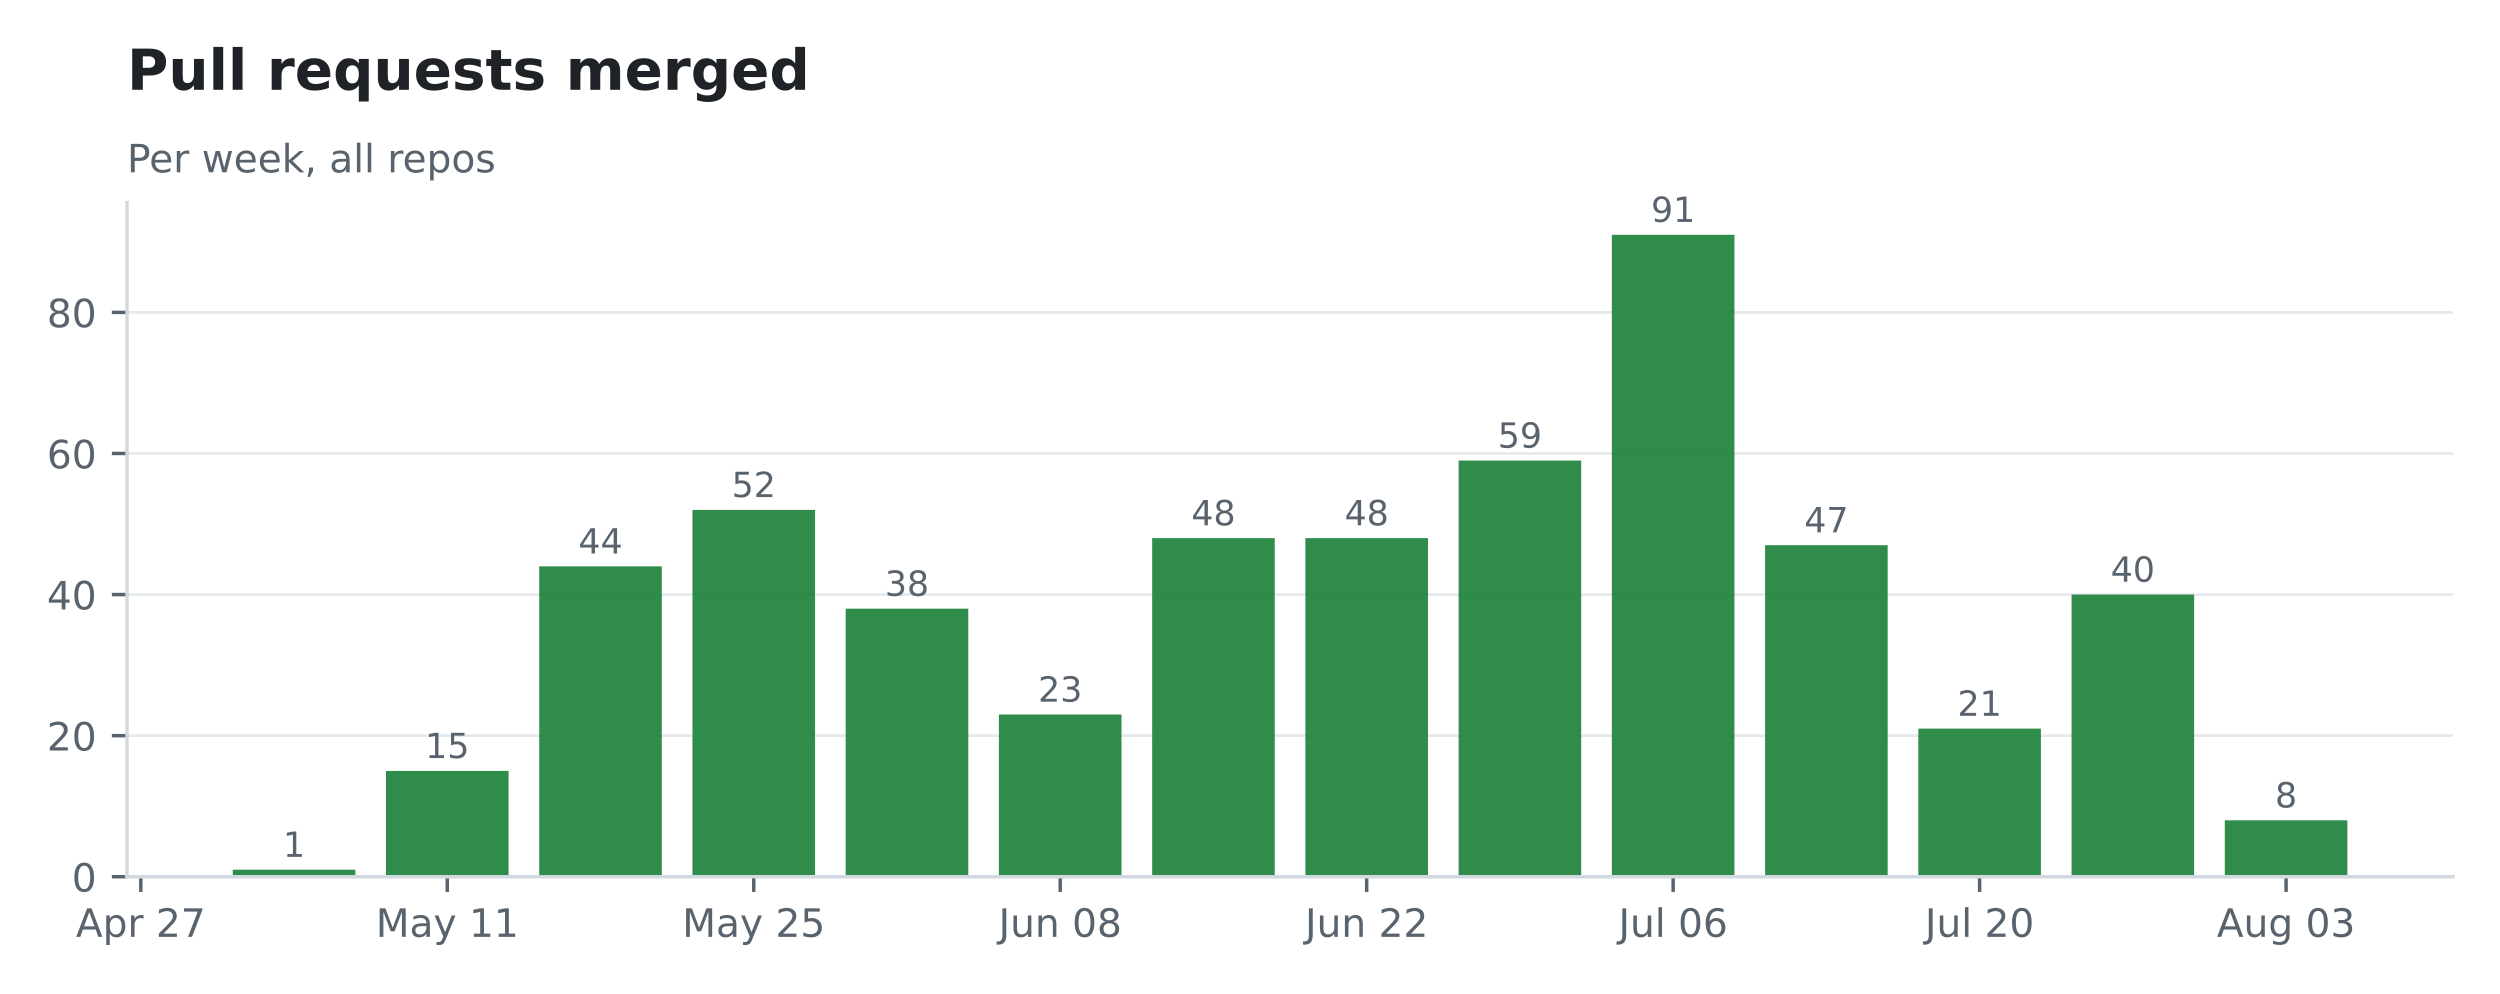
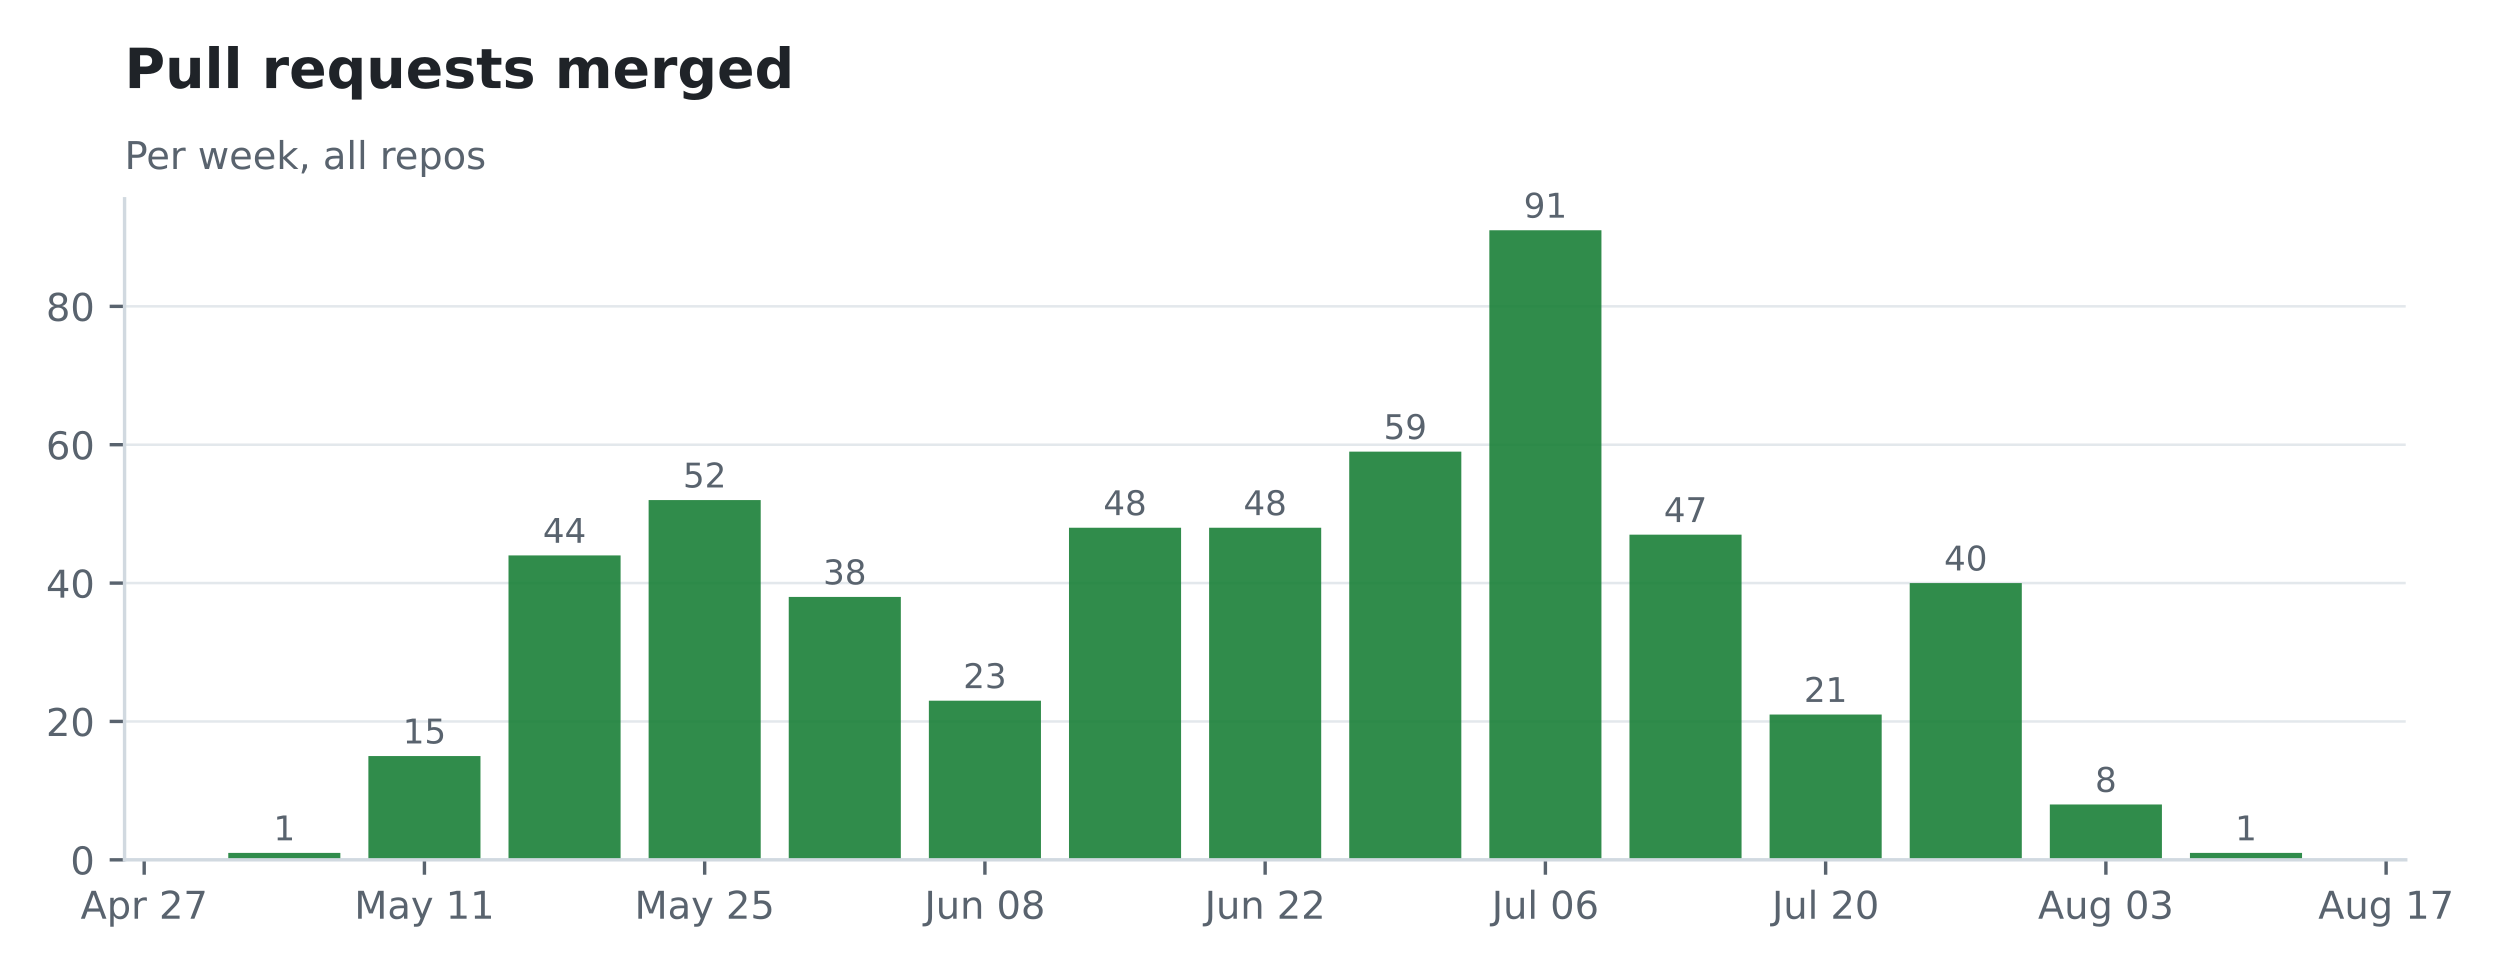
- <svg xmlns="http://www.w3.org/2000/svg" xmlns:xlink="http://www.w3.org/1999/xlink" width="575.732pt" height="228.711pt" viewBox="0 0 575.732 228.711" version="1.1">
+ <svg xmlns="http://www.w3.org/2000/svg" xmlns:xlink="http://www.w3.org/1999/xlink" width="587.069pt" height="228.711pt" viewBox="0 0 587.069 228.711" version="1.1">
  <defs>
    <style type="text/css">*{stroke-linejoin: round; stroke-linecap: butt}</style>
  </defs>
  <g id="figure_1">
    <g id="patch_1">
-       <path d="M 0 228.711  L 575.732 228.711  L 575.732 -0  L 0 -0  L 0 228.711  z " style="fill: none; opacity: 0" />
+       <path d="M 0 228.711  L 587.069 228.711  L 587.069 -0  L 0 -0  L 0 228.711  z " style="fill: none; opacity: 0" />
    </g>
    <g id="axes_1">
      <g id="patch_2">
        <path d="M 29.253 201.91  L 564.933 201.91  L 564.933 46.678  L 29.253 46.678  L 29.253 201.91  z " style="fill: none" />
      </g>
      <g id="matplotlib.axis_1">
        <g id="xtick_1">
          <g id="line2d_1">
            <defs>
-               <path id="m731cb445e6" d="M 0 0  L 0 3.5  " style="stroke: #59636e; stroke-width: 0.8" />
+               <path id="mfa590579c6" d="M 0 0  L 0 3.5  " style="stroke: #59636e; stroke-width: 0.8" />
            </defs>
            <g>
-               <use xlink:href="#m731cb445e6" x="32.428" y="201.91" style="fill: #59636e; stroke: #59636e; stroke-width: 0.8" />
+               <use xlink:href="#mfa590579c6" x="33.859" y="201.91" style="fill: #59636e; stroke: #59636e; stroke-width: 0.8" />
            </g>
          </g>
          <g id="text_1">
-             <g style="fill: #59636e" transform="translate(17.48706 215.7479) scale(0.09 -0.09)">
+             <g style="fill: #59636e" transform="translate(18.91768 215.7479) scale(0.09 -0.09)">
              <defs>
                <path id="DejaVuSans-24" d="M 2188 4044  L 1331 1722  L 3047 1722  L 2188 4044  z M 1831 4666  L 2547 4666  L 4325 0  L 3669 0  L 3244 1197  L 1141 1197  L 716 0  L 50 0  L 1831 4666  z " transform="scale(0.015625)" />
                <path id="DejaVuSans-53" d="M 1159 525  L 1159 -1331  L 581 -1331  L 581 3500  L 1159 3500  L 1159 2969  Q 1341 3281 1617 3432  Q 1894 3584 2278 3584  Q 2916 3584 3314 3078  Q 3713 2572 3713 1747  Q 3713 922 3314 415  Q 2916 -91 2278 -91  Q 1894 -91 1617 61  Q 1341 213 1159 525  z M 3116 1747  Q 3116 2381 2855 2742  Q 2594 3103 2138 3103  Q 1681 3103 1420 2742  Q 1159 2381 1159 1747  Q 1159 1113 1420 752  Q 1681 391 2138 391  Q 2594 391 2855 752  Q 3116 1113 3116 1747  z " transform="scale(0.015625)" />
                <path id="DejaVuSans-55" d="M 2631 2963  Q 2534 3019 2420 3045  Q 2306 3072 2169 3072  Q 1681 3072 1420 2755  Q 1159 2438 1159 1844  L 1159 0  L 581 0  L 581 3500  L 1159 3500  L 1159 2956  Q 1341 3275 1631 3429  Q 1922 3584 2338 3584  Q 2397 3584 2469 3576  Q 2541 3569 2628 3553  L 2631 2963  z " transform="scale(0.015625)" />
                <path id="DejaVuSans-3" transform="scale(0.015625)" />
                <path id="DejaVuSans-15" d="M 1228 531  L 3431 531  L 3431 0  L 469 0  L 469 531  Q 828 903 1448 1529  Q 2069 2156 2228 2338  Q 2531 2678 2651 2914  Q 2772 3150 2772 3378  Q 2772 3750 2511 3984  Q 2250 4219 1831 4219  Q 1534 4219 1204 4116  Q 875 4013 500 3803  L 500 4441  Q 881 4594 1212 4672  Q 1544 4750 1819 4750  Q 2544 4750 2975 4387  Q 3406 4025 3406 3419  Q 3406 3131 3298 2873  Q 3191 2616 2906 2266  Q 2828 2175 2409 1742  Q 1991 1309 1228 531  z " transform="scale(0.015625)" />
                <path id="DejaVuSans-1a" d="M 525 4666  L 3525 4666  L 3525 4397  L 1831 0  L 1172 0  L 2766 4134  L 525 4134  L 525 4666  z " transform="scale(0.015625)" />
              </defs>
              <use xlink:href="#DejaVuSans-24" />
              <use xlink:href="#DejaVuSans-53" transform="translate(68.40625 0)" />
              <use xlink:href="#DejaVuSans-55" transform="translate(131.8906 0)" />
              <use xlink:href="#DejaVuSans-3" transform="translate(173 0)" />
              <use xlink:href="#DejaVuSans-15" transform="translate(204.7812 0)" />
              <use xlink:href="#DejaVuSans-1a" transform="translate(268.4062 0)" />
            </g>
          </g>
        </g>
        <g id="xtick_2">
          <g id="line2d_2">
            <g>
-               <use xlink:href="#m731cb445e6" x="103.006" y="201.91" style="fill: #59636e; stroke: #59636e; stroke-width: 0.8" />
+               <use xlink:href="#mfa590579c6" x="99.667" y="201.91" style="fill: #59636e; stroke: #59636e; stroke-width: 0.8" />
            </g>
          </g>
          <g id="text_2">
-             <g style="fill: #59636e" transform="translate(86.54539 215.7479) scale(0.09 -0.09)">
+             <g style="fill: #59636e" transform="translate(83.20728 215.7479) scale(0.09 -0.09)">
              <defs>
                <path id="DejaVuSans-30" d="M 628 4666  L 1569 4666  L 2759 1491  L 3956 4666  L 4897 4666  L 4897 0  L 4281 0  L 4281 4097  L 3078 897  L 2444 897  L 1241 4097  L 1241 0  L 628 0  L 628 4666  z " transform="scale(0.015625)" />
                <path id="DejaVuSans-44" d="M 2194 1759  Q 1497 1759 1228 1600  Q 959 1441 959 1056  Q 959 750 1161 570  Q 1363 391 1709 391  Q 2188 391 2477 730  Q 2766 1069 2766 1631  L 2766 1759  L 2194 1759  z M 3341 1997  L 3341 0  L 2766 0  L 2766 531  Q 2569 213 2275 61  Q 1981 -91 1556 -91  Q 1019 -91 701 211  Q 384 513 384 1019  Q 384 1609 779 1909  Q 1175 2209 1959 2209  L 2766 2209  L 2766 2266  Q 2766 2663 2505 2880  Q 2244 3097 1772 3097  Q 1472 3097 1187 3025  Q 903 2953 641 2809  L 641 3341  Q 956 3463 1253 3523  Q 1550 3584 1831 3584  Q 2591 3584 2966 3190  Q 3341 2797 3341 1997  z " transform="scale(0.015625)" />
                <path id="DejaVuSans-5c" d="M 2059 -325  Q 1816 -950 1584 -1140  Q 1353 -1331 966 -1331  L 506 -1331  L 506 -850  L 844 -850  Q 1081 -850 1212 -737  Q 1344 -625 1503 -206  L 1606 56  L 191 3500  L 800 3500  L 1894 763  L 2988 3500  L 3597 3500  L 2059 -325  z " transform="scale(0.015625)" />
                <path id="DejaVuSans-14" d="M 794 531  L 1825 531  L 1825 4091  L 703 3866  L 703 4441  L 1819 4666  L 2450 4666  L 2450 531  L 3481 531  L 3481 0  L 794 0  L 794 531  z " transform="scale(0.015625)" />
              </defs>
              <use xlink:href="#DejaVuSans-30" />
              <use xlink:href="#DejaVuSans-44" transform="translate(86.28125 0)" />
              <use xlink:href="#DejaVuSans-5c" transform="translate(147.5625 0)" />
              <use xlink:href="#DejaVuSans-3" transform="translate(206.75 0)" />
              <use xlink:href="#DejaVuSans-14" transform="translate(238.5312 0)" />
              <use xlink:href="#DejaVuSans-14" transform="translate(302.1562 0)" />
            </g>
          </g>
        </g>
        <g id="xtick_3">
          <g id="line2d_3">
            <g>
-               <use xlink:href="#m731cb445e6" x="173.583" y="201.91" style="fill: #59636e; stroke: #59636e; stroke-width: 0.8" />
+               <use xlink:href="#mfa590579c6" x="165.476" y="201.91" style="fill: #59636e; stroke: #59636e; stroke-width: 0.8" />
            </g>
          </g>
          <g id="text_3">
-             <g style="fill: #59636e" transform="translate(157.1225 215.7479) scale(0.09 -0.09)">
+             <g style="fill: #59636e" transform="translate(149.0156 215.7479) scale(0.09 -0.09)">
              <defs>
                <path id="DejaVuSans-18" d="M 691 4666  L 3169 4666  L 3169 4134  L 1269 4134  L 1269 2991  Q 1406 3038 1543 3061  Q 1681 3084 1819 3084  Q 2600 3084 3056 2656  Q 3513 2228 3513 1497  Q 3513 744 3044 326  Q 2575 -91 1722 -91  Q 1428 -91 1123 -41  Q 819 9 494 109  L 494 744  Q 775 591 1075 516  Q 1375 441 1709 441  Q 2250 441 2565 725  Q 2881 1009 2881 1497  Q 2881 1984 2565 2268  Q 2250 2553 1709 2553  Q 1456 2553 1204 2497  Q 953 2441 691 2322  L 691 4666  z " transform="scale(0.015625)" />
              </defs>
              <use xlink:href="#DejaVuSans-30" />
              <use xlink:href="#DejaVuSans-44" transform="translate(86.28125 0)" />
              <use xlink:href="#DejaVuSans-5c" transform="translate(147.5625 0)" />
              <use xlink:href="#DejaVuSans-3" transform="translate(206.75 0)" />
              <use xlink:href="#DejaVuSans-15" transform="translate(238.5312 0)" />
              <use xlink:href="#DejaVuSans-18" transform="translate(302.1562 0)" />
            </g>
          </g>
        </g>
        <g id="xtick_4">
          <g id="line2d_4">
            <g>
-               <use xlink:href="#m731cb445e6" x="244.16" y="201.91" style="fill: #59636e; stroke: #59636e; stroke-width: 0.8" />
+               <use xlink:href="#mfa590579c6" x="231.284" y="201.91" style="fill: #59636e; stroke: #59636e; stroke-width: 0.8" />
            </g>
          </g>
          <g id="text_4">
-             <g style="fill: #59636e" transform="translate(229.972 215.7479) scale(0.09 -0.09)">
+             <g style="fill: #59636e" transform="translate(217.0965 215.7479) scale(0.09 -0.09)">
              <defs>
                <path id="DejaVuSans-2d" d="M 628 4666  L 1259 4666  L 1259 325  Q 1259 -519 939 -900  Q 619 -1281 -91 -1281  L -331 -1281  L -331 -750  L -134 -750  Q 284 -750 456 -515  Q 628 -281 628 325  L 628 4666  z " transform="scale(0.015625)" />
                <path id="DejaVuSans-58" d="M 544 1381  L 544 3500  L 1119 3500  L 1119 1403  Q 1119 906 1312 657  Q 1506 409 1894 409  Q 2359 409 2629 706  Q 2900 1003 2900 1516  L 2900 3500  L 3475 3500  L 3475 0  L 2900 0  L 2900 538  Q 2691 219 2414 64  Q 2138 -91 1772 -91  Q 1169 -91 856 284  Q 544 659 544 1381  z M 1991 3584  L 1991 3584  z " transform="scale(0.015625)" />
                <path id="DejaVuSans-51" d="M 3513 2113  L 3513 0  L 2938 0  L 2938 2094  Q 2938 2591 2744 2837  Q 2550 3084 2163 3084  Q 1697 3084 1428 2787  Q 1159 2491 1159 1978  L 1159 0  L 581 0  L 581 3500  L 1159 3500  L 1159 2956  Q 1366 3272 1645 3428  Q 1925 3584 2291 3584  Q 2894 3584 3203 3211  Q 3513 2838 3513 2113  z " transform="scale(0.015625)" />
                <path id="DejaVuSans-13" d="M 2034 4250  Q 1547 4250 1301 3770  Q 1056 3291 1056 2328  Q 1056 1369 1301 889  Q 1547 409 2034 409  Q 2525 409 2770 889  Q 3016 1369 3016 2328  Q 3016 3291 2770 3770  Q 2525 4250 2034 4250  z M 2034 4750  Q 2819 4750 3233 4129  Q 3647 3509 3647 2328  Q 3647 1150 3233 529  Q 2819 -91 2034 -91  Q 1250 -91 836 529  Q 422 1150 422 2328  Q 422 3509 836 4129  Q 1250 4750 2034 4750  z " transform="scale(0.015625)" />
                <path id="DejaVuSans-1b" d="M 2034 2216  Q 1584 2216 1326 1975  Q 1069 1734 1069 1313  Q 1069 891 1326 650  Q 1584 409 2034 409  Q 2484 409 2743 651  Q 3003 894 3003 1313  Q 3003 1734 2745 1975  Q 2488 2216 2034 2216  z M 1403 2484  Q 997 2584 770 2862  Q 544 3141 544 3541  Q 544 4100 942 4425  Q 1341 4750 2034 4750  Q 2731 4750 3128 4425  Q 3525 4100 3525 3541  Q 3525 3141 3298 2862  Q 3072 2584 2669 2484  Q 3125 2378 3379 2068  Q 3634 1759 3634 1313  Q 3634 634 3220 271  Q 2806 -91 2034 -91  Q 1263 -91 848 271  Q 434 634 434 1313  Q 434 1759 690 2068  Q 947 2378 1403 2484  z M 1172 3481  Q 1172 3119 1398 2916  Q 1625 2713 2034 2713  Q 2441 2713 2670 2916  Q 2900 3119 2900 3481  Q 2900 3844 2670 4047  Q 2441 4250 2034 4250  Q 1625 4250 1398 4047  Q 1172 3844 1172 3481  z " transform="scale(0.015625)" />
              </defs>
              <use xlink:href="#DejaVuSans-2d" />
              <use xlink:href="#DejaVuSans-58" transform="translate(29.5 0)" />
              <use xlink:href="#DejaVuSans-51" transform="translate(92.875 0)" />
              <use xlink:href="#DejaVuSans-3" transform="translate(156.25 0)" />
              <use xlink:href="#DejaVuSans-13" transform="translate(188.0312 0)" />
              <use xlink:href="#DejaVuSans-1b" transform="translate(251.6562 0)" />
            </g>
          </g>
        </g>
        <g id="xtick_5">
          <g id="line2d_5">
            <g>
-               <use xlink:href="#m731cb445e6" x="314.737" y="201.91" style="fill: #59636e; stroke: #59636e; stroke-width: 0.8" />
+               <use xlink:href="#mfa590579c6" x="297.092" y="201.91" style="fill: #59636e; stroke: #59636e; stroke-width: 0.8" />
            </g>
          </g>
          <g id="text_5">
-             <g style="fill: #59636e" transform="translate(300.5491 215.7479) scale(0.09 -0.09)">
+             <g style="fill: #59636e" transform="translate(282.9048 215.7479) scale(0.09 -0.09)">
              <use xlink:href="#DejaVuSans-2d" />
              <use xlink:href="#DejaVuSans-58" transform="translate(29.5 0)" />
              <use xlink:href="#DejaVuSans-51" transform="translate(92.875 0)" />
              <use xlink:href="#DejaVuSans-3" transform="translate(156.25 0)" />
              <use xlink:href="#DejaVuSans-15" transform="translate(188.0312 0)" />
              <use xlink:href="#DejaVuSans-15" transform="translate(251.6562 0)" />
            </g>
          </g>
        </g>
        <g id="xtick_6">
          <g id="line2d_6">
            <g>
-               <use xlink:href="#m731cb445e6" x="385.314" y="201.91" style="fill: #59636e; stroke: #59636e; stroke-width: 0.8" />
+               <use xlink:href="#mfa590579c6" x="362.901" y="201.91" style="fill: #59636e; stroke: #59636e; stroke-width: 0.8" />
            </g>
          </g>
          <g id="text_6">
-             <g style="fill: #59636e" transform="translate(372.7279 215.7486) scale(0.09 -0.09)">
+             <g style="fill: #59636e" transform="translate(350.3149 215.7486) scale(0.09 -0.09)">
              <defs>
                <path id="DejaVuSans-4f" d="M 603 4863  L 1178 4863  L 1178 0  L 603 0  L 603 4863  z " transform="scale(0.015625)" />
                <path id="DejaVuSans-19" d="M 2113 2584  Q 1688 2584 1439 2293  Q 1191 2003 1191 1497  Q 1191 994 1439 701  Q 1688 409 2113 409  Q 2538 409 2786 701  Q 3034 994 3034 1497  Q 3034 2003 2786 2293  Q 2538 2584 2113 2584  z M 3366 4563  L 3366 3988  Q 3128 4100 2886 4159  Q 2644 4219 2406 4219  Q 1781 4219 1451 3797  Q 1122 3375 1075 2522  Q 1259 2794 1537 2939  Q 1816 3084 2150 3084  Q 2853 3084 3261 2657  Q 3669 2231 3669 1497  Q 3669 778 3244 343  Q 2819 -91 2113 -91  Q 1303 -91 875 529  Q 447 1150 447 2328  Q 447 3434 972 4092  Q 1497 4750 2381 4750  Q 2619 4750 2861 4703  Q 3103 4656 3366 4563  z " transform="scale(0.015625)" />
              </defs>
              <use xlink:href="#DejaVuSans-2d" />
              <use xlink:href="#DejaVuSans-58" transform="translate(29.5 0)" />
              <use xlink:href="#DejaVuSans-4f" transform="translate(92.875 0)" />
              <use xlink:href="#DejaVuSans-3" transform="translate(120.6562 0)" />
              <use xlink:href="#DejaVuSans-13" transform="translate(152.4375 0)" />
              <use xlink:href="#DejaVuSans-19" transform="translate(216.0625 0)" />
            </g>
          </g>
        </g>
        <g id="xtick_7">
          <g id="line2d_7">
            <g>
-               <use xlink:href="#m731cb445e6" x="455.891" y="201.91" style="fill: #59636e; stroke: #59636e; stroke-width: 0.8" />
+               <use xlink:href="#mfa590579c6" x="428.709" y="201.91" style="fill: #59636e; stroke: #59636e; stroke-width: 0.8" />
            </g>
          </g>
          <g id="text_7">
-             <g style="fill: #59636e" transform="translate(443.305 215.7486) scale(0.09 -0.09)">
+             <g style="fill: #59636e" transform="translate(416.1233 215.7486) scale(0.09 -0.09)">
              <use xlink:href="#DejaVuSans-2d" />
              <use xlink:href="#DejaVuSans-58" transform="translate(29.5 0)" />
              <use xlink:href="#DejaVuSans-4f" transform="translate(92.875 0)" />
              <use xlink:href="#DejaVuSans-3" transform="translate(120.6562 0)" />
              <use xlink:href="#DejaVuSans-15" transform="translate(152.4375 0)" />
              <use xlink:href="#DejaVuSans-13" transform="translate(216.0625 0)" />
            </g>
          </g>
        </g>
        <g id="xtick_8">
          <g id="line2d_8">
            <g>
-               <use xlink:href="#m731cb445e6" x="526.468" y="201.91" style="fill: #59636e; stroke: #59636e; stroke-width: 0.8" />
+               <use xlink:href="#mfa590579c6" x="494.518" y="201.91" style="fill: #59636e; stroke: #59636e; stroke-width: 0.8" />
            </g>
          </g>
          <g id="text_8">
-             <g style="fill: #59636e" transform="translate(510.5246 215.7479) scale(0.09 -0.09)">
+             <g style="fill: #59636e" transform="translate(478.5742 215.7479) scale(0.09 -0.09)">
              <defs>
                <path id="DejaVuSans-4a" d="M 2906 1791  Q 2906 2416 2648 2759  Q 2391 3103 1925 3103  Q 1463 3103 1205 2759  Q 947 2416 947 1791  Q 947 1169 1205 825  Q 1463 481 1925 481  Q 2391 481 2648 825  Q 2906 1169 2906 1791  z M 3481 434  Q 3481 -459 3084 -895  Q 2688 -1331 1869 -1331  Q 1566 -1331 1297 -1286  Q 1028 -1241 775 -1147  L 775 -588  Q 1028 -725 1275 -790  Q 1522 -856 1778 -856  Q 2344 -856 2625 -561  Q 2906 -266 2906 331  L 2906 616  Q 2728 306 2450 153  Q 2172 0 1784 0  Q 1141 0 747 490  Q 353 981 353 1791  Q 353 2603 747 3093  Q 1141 3584 1784 3584  Q 2172 3584 2450 3431  Q 2728 3278 2906 2969  L 2906 3500  L 3481 3500  L 3481 434  z " transform="scale(0.015625)" />
                <path id="DejaVuSans-16" d="M 2597 2516  Q 3050 2419 3304 2112  Q 3559 1806 3559 1356  Q 3559 666 3084 287  Q 2609 -91 1734 -91  Q 1441 -91 1130 -33  Q 819 25 488 141  L 488 750  Q 750 597 1062 519  Q 1375 441 1716 441  Q 2309 441 2620 675  Q 2931 909 2931 1356  Q 2931 1769 2642 2001  Q 2353 2234 1838 2234  L 1294 2234  L 1294 2753  L 1863 2753  Q 2328 2753 2575 2939  Q 2822 3125 2822 3475  Q 2822 3834 2567 4026  Q 2313 4219 1838 4219  Q 1578 4219 1281 4162  Q 984 4106 628 3988  L 628 4550  Q 988 4650 1302 4700  Q 1616 4750 1894 4750  Q 2613 4750 3031 4423  Q 3450 4097 3450 3541  Q 3450 3153 3228 2886  Q 3006 2619 2597 2516  z " transform="scale(0.015625)" />
              </defs>
              <use xlink:href="#DejaVuSans-24" />
              <use xlink:href="#DejaVuSans-58" transform="translate(68.40625 0)" />
              <use xlink:href="#DejaVuSans-4a" transform="translate(131.7812 0)" />
              <use xlink:href="#DejaVuSans-3" transform="translate(195.2656 0)" />
              <use xlink:href="#DejaVuSans-13" transform="translate(227.0469 0)" />
              <use xlink:href="#DejaVuSans-16" transform="translate(290.6719 0)" />
            </g>
          </g>
        </g>
+         <g id="xtick_9">
+           <g id="line2d_9">
+             <g>
+               <use xlink:href="#mfa590579c6" x="560.326" y="201.91" style="fill: #59636e; stroke: #59636e; stroke-width: 0.8" />
+             </g>
+           </g>
+           <g id="text_9">
+             <g style="fill: #59636e" transform="translate(544.3826 215.7479) scale(0.09 -0.09)">
+               <use xlink:href="#DejaVuSans-24" />
+               <use xlink:href="#DejaVuSans-58" transform="translate(68.40625 0)" />
+               <use xlink:href="#DejaVuSans-4a" transform="translate(131.7812 0)" />
+               <use xlink:href="#DejaVuSans-3" transform="translate(195.2656 0)" />
+               <use xlink:href="#DejaVuSans-14" transform="translate(227.0469 0)" />
+               <use xlink:href="#DejaVuSans-1a" transform="translate(290.6719 0)" />
+             </g>
+           </g>
+         </g>
      </g>
      <g id="matplotlib.axis_2">
        <g id="ytick_1">
-           <g id="line2d_9">
-             <path d="M 29.253 201.91  L 564.933 201.91  " clip-path="url(#p0bfaa86cdc)" style="fill: none; stroke: #d1d9e0; stroke-opacity: 0.6; stroke-width: 0.6; stroke-linecap: square" />
-           </g>
          <g id="line2d_10">
+             <path d="M 29.253 201.91  L 564.933 201.91  " clip-path="url(#pe78c81aed4)" style="fill: none; stroke: #d1d9e0; stroke-opacity: 0.6; stroke-width: 0.6; stroke-linecap: square" />
+           </g>
+           <g id="line2d_11">
            <defs>
-               <path id="m9cce61908c" d="M 0 0  L -3.5 0  " style="stroke: #59636e; stroke-width: 0.8" />
+               <path id="mb57752bb8a" d="M 0 0  L -3.5 0  " style="stroke: #59636e; stroke-width: 0.8" />
            </defs>
            <g>
-               <use xlink:href="#m9cce61908c" x="29.253" y="201.91" style="fill: #59636e; stroke: #59636e; stroke-width: 0.8" />
-             </g>
-           </g>
-           <g id="text_9">
+               <use xlink:href="#mb57752bb8a" x="29.253" y="201.91" style="fill: #59636e; stroke: #59636e; stroke-width: 0.8" />
+             </g>
+           </g>
+           <g id="text_10">
            <g style="fill: #59636e" transform="translate(16.52625 205.3289) scale(0.09 -0.09)">
              <use xlink:href="#DejaVuSans-13" />
            </g>
          </g>
        </g>
        <g id="ytick_2">
-           <g id="line2d_11">
-             <path d="M 29.253 169.418  L 564.933 169.418  " clip-path="url(#p0bfaa86cdc)" style="fill: none; stroke: #d1d9e0; stroke-opacity: 0.6; stroke-width: 0.6; stroke-linecap: square" />
-           </g>
          <g id="line2d_12">
-             <g>
-               <use xlink:href="#m9cce61908c" x="29.253" y="169.418" style="fill: #59636e; stroke: #59636e; stroke-width: 0.8" />
-             </g>
-           </g>
-           <g id="text_10">
+             <path d="M 29.253 169.418  L 564.933 169.418  " clip-path="url(#pe78c81aed4)" style="fill: none; stroke: #d1d9e0; stroke-opacity: 0.6; stroke-width: 0.6; stroke-linecap: square" />
+           </g>
+           <g id="line2d_13">
+             <g>
+               <use xlink:href="#mb57752bb8a" x="29.253" y="169.418" style="fill: #59636e; stroke: #59636e; stroke-width: 0.8" />
+             </g>
+           </g>
+           <g id="text_11">
            <g style="fill: #59636e" transform="translate(10.8 172.8366) scale(0.09 -0.09)">
              <use xlink:href="#DejaVuSans-15" />
              <use xlink:href="#DejaVuSans-13" transform="translate(63.625 0)" />
            </g>
          </g>
        </g>
        <g id="ytick_3">
-           <g id="line2d_13">
-             <path d="M 29.253 136.925  L 564.933 136.925  " clip-path="url(#p0bfaa86cdc)" style="fill: none; stroke: #d1d9e0; stroke-opacity: 0.6; stroke-width: 0.6; stroke-linecap: square" />
-           </g>
          <g id="line2d_14">
-             <g>
-               <use xlink:href="#m9cce61908c" x="29.253" y="136.925" style="fill: #59636e; stroke: #59636e; stroke-width: 0.8" />
-             </g>
-           </g>
-           <g id="text_11">
+             <path d="M 29.253 136.925  L 564.933 136.925  " clip-path="url(#pe78c81aed4)" style="fill: none; stroke: #d1d9e0; stroke-opacity: 0.6; stroke-width: 0.6; stroke-linecap: square" />
+           </g>
+           <g id="line2d_15">
+             <g>
+               <use xlink:href="#mb57752bb8a" x="29.253" y="136.925" style="fill: #59636e; stroke: #59636e; stroke-width: 0.8" />
+             </g>
+           </g>
+           <g id="text_12">
            <g style="fill: #59636e" transform="translate(10.8 140.3443) scale(0.09 -0.09)">
              <defs>
                <path id="DejaVuSans-17" d="M 2419 4116  L 825 1625  L 2419 1625  L 2419 4116  z M 2253 4666  L 3047 4666  L 3047 1625  L 3713 1625  L 3713 1100  L 3047 1100  L 3047 0  L 2419 0  L 2419 1100  L 313 1100  L 313 1709  L 2253 4666  z " transform="scale(0.015625)" />
              </defs>
              <use xlink:href="#DejaVuSans-17" />
              <use xlink:href="#DejaVuSans-13" transform="translate(63.625 0)" />
            </g>
          </g>
        </g>
        <g id="ytick_4">
-           <g id="line2d_15">
-             <path d="M 29.253 104.433  L 564.933 104.433  " clip-path="url(#p0bfaa86cdc)" style="fill: none; stroke: #d1d9e0; stroke-opacity: 0.6; stroke-width: 0.6; stroke-linecap: square" />
-           </g>
          <g id="line2d_16">
-             <g>
-               <use xlink:href="#m9cce61908c" x="29.253" y="104.433" style="fill: #59636e; stroke: #59636e; stroke-width: 0.8" />
-             </g>
-           </g>
-           <g id="text_12">
+             <path d="M 29.253 104.433  L 564.933 104.433  " clip-path="url(#pe78c81aed4)" style="fill: none; stroke: #d1d9e0; stroke-opacity: 0.6; stroke-width: 0.6; stroke-linecap: square" />
+           </g>
+           <g id="line2d_17">
+             <g>
+               <use xlink:href="#mb57752bb8a" x="29.253" y="104.433" style="fill: #59636e; stroke: #59636e; stroke-width: 0.8" />
+             </g>
+           </g>
+           <g id="text_13">
            <g style="fill: #59636e" transform="translate(10.8 107.852) scale(0.09 -0.09)">
              <use xlink:href="#DejaVuSans-19" />
              <use xlink:href="#DejaVuSans-13" transform="translate(63.625 0)" />
            </g>
          </g>
        </g>
        <g id="ytick_5">
-           <g id="line2d_17">
-             <path d="M 29.253 71.941  L 564.933 71.941  " clip-path="url(#p0bfaa86cdc)" style="fill: none; stroke: #d1d9e0; stroke-opacity: 0.6; stroke-width: 0.6; stroke-linecap: square" />
-           </g>
          <g id="line2d_18">
-             <g>
-               <use xlink:href="#m9cce61908c" x="29.253" y="71.941" style="fill: #59636e; stroke: #59636e; stroke-width: 0.8" />
-             </g>
-           </g>
-           <g id="text_13">
+             <path d="M 29.253 71.941  L 564.933 71.941  " clip-path="url(#pe78c81aed4)" style="fill: none; stroke: #d1d9e0; stroke-opacity: 0.6; stroke-width: 0.6; stroke-linecap: square" />
+           </g>
+           <g id="line2d_19">
+             <g>
+               <use xlink:href="#mb57752bb8a" x="29.253" y="71.941" style="fill: #59636e; stroke: #59636e; stroke-width: 0.8" />
+             </g>
+           </g>
+           <g id="text_14">
            <g style="fill: #59636e" transform="translate(10.8 75.35968) scale(0.09 -0.09)">
              <use xlink:href="#DejaVuSans-1b" />
              <use xlink:href="#DejaVuSans-13" transform="translate(63.625 0)" />
            </g>
          </g>
        </g>
      </g>
      <g id="patch_3">
-         <path d="M 53.602 201.91  L 81.832 201.91  L 81.832 200.285  L 53.602 200.285  z " clip-path="url(#p0bfaa86cdc)" style="fill: #1a7f37; opacity: 0.9" />
+         <path d="M 53.602 201.91  L 79.925 201.91  L 79.925 200.285  L 53.602 200.285  z " clip-path="url(#pe78c81aed4)" style="fill: #1a7f37; opacity: 0.9" />
      </g>
      <g id="patch_4">
-         <path d="M 88.89 201.91  L 117.121 201.91  L 117.121 177.541  L 88.89 177.541  z " clip-path="url(#p0bfaa86cdc)" style="fill: #1a7f37; opacity: 0.9" />
+         <path d="M 86.506 201.91  L 112.829 201.91  L 112.829 177.541  L 86.506 177.541  z " clip-path="url(#pe78c81aed4)" style="fill: #1a7f37; opacity: 0.9" />
      </g>
      <g id="patch_5">
-         <path d="M 124.179 201.91  L 152.409 201.91  L 152.409 130.427  L 124.179 130.427  z " clip-path="url(#p0bfaa86cdc)" style="fill: #1a7f37; opacity: 0.9" />
+         <path d="M 119.41 201.91  L 145.733 201.91  L 145.733 130.427  L 119.41 130.427  z " clip-path="url(#pe78c81aed4)" style="fill: #1a7f37; opacity: 0.9" />
      </g>
      <g id="patch_6">
-         <path d="M 159.467 201.91  L 187.698 201.91  L 187.698 117.43  L 159.467 117.43  z " clip-path="url(#p0bfaa86cdc)" style="fill: #1a7f37; opacity: 0.9" />
+         <path d="M 152.314 201.91  L 178.637 201.91  L 178.637 117.43  L 152.314 117.43  z " clip-path="url(#pe78c81aed4)" style="fill: #1a7f37; opacity: 0.9" />
      </g>
      <g id="patch_7">
-         <path d="M 194.756 201.91  L 222.987 201.91  L 222.987 140.175  L 194.756 140.175  z " clip-path="url(#p0bfaa86cdc)" style="fill: #1a7f37; opacity: 0.9" />
+         <path d="M 185.218 201.91  L 211.542 201.91  L 211.542 140.175  L 185.218 140.175  z " clip-path="url(#pe78c81aed4)" style="fill: #1a7f37; opacity: 0.9" />
      </g>
      <g id="patch_8">
-         <path d="M 230.044 201.91  L 258.275 201.91  L 258.275 164.544  L 230.044 164.544  z " clip-path="url(#p0bfaa86cdc)" style="fill: #1a7f37; opacity: 0.9" />
+         <path d="M 218.122 201.91  L 244.446 201.91  L 244.446 164.544  L 218.122 164.544  z " clip-path="url(#pe78c81aed4)" style="fill: #1a7f37; opacity: 0.9" />
      </g>
      <g id="patch_9">
-         <path d="M 265.333 201.91  L 293.564 201.91  L 293.564 123.928  L 265.333 123.928  z " clip-path="url(#p0bfaa86cdc)" style="fill: #1a7f37; opacity: 0.9" />
+         <path d="M 251.027 201.91  L 277.35 201.91  L 277.35 123.928  L 251.027 123.928  z " clip-path="url(#pe78c81aed4)" style="fill: #1a7f37; opacity: 0.9" />
      </g>
      <g id="patch_10">
-         <path d="M 300.621 201.91  L 328.852 201.91  L 328.852 123.928  L 300.621 123.928  z " clip-path="url(#p0bfaa86cdc)" style="fill: #1a7f37; opacity: 0.9" />
+         <path d="M 283.931 201.91  L 310.254 201.91  L 310.254 123.928  L 283.931 123.928  z " clip-path="url(#pe78c81aed4)" style="fill: #1a7f37; opacity: 0.9" />
      </g>
      <g id="patch_11">
-         <path d="M 335.91 201.91  L 364.141 201.91  L 364.141 106.058  L 335.91 106.058  z " clip-path="url(#p0bfaa86cdc)" style="fill: #1a7f37; opacity: 0.9" />
+         <path d="M 316.835 201.91  L 343.158 201.91  L 343.158 106.058  L 316.835 106.058  z " clip-path="url(#pe78c81aed4)" style="fill: #1a7f37; opacity: 0.9" />
      </g>
      <g id="patch_12">
-         <path d="M 371.198 201.91  L 399.429 201.91  L 399.429 54.07  L 371.198 54.07  z " clip-path="url(#p0bfaa86cdc)" style="fill: #1a7f37; opacity: 0.9" />
+         <path d="M 349.739 201.91  L 376.063 201.91  L 376.063 54.07  L 349.739 54.07  z " clip-path="url(#pe78c81aed4)" style="fill: #1a7f37; opacity: 0.9" />
      </g>
      <g id="patch_13">
-         <path d="M 406.487 201.91  L 434.718 201.91  L 434.718 125.553  L 406.487 125.553  z " clip-path="url(#p0bfaa86cdc)" style="fill: #1a7f37; opacity: 0.9" />
+         <path d="M 382.643 201.91  L 408.967 201.91  L 408.967 125.553  L 382.643 125.553  z " clip-path="url(#pe78c81aed4)" style="fill: #1a7f37; opacity: 0.9" />
      </g>
      <g id="patch_14">
-         <path d="M 441.776 201.91  L 470.006 201.91  L 470.006 167.793  L 441.776 167.793  z " clip-path="url(#p0bfaa86cdc)" style="fill: #1a7f37; opacity: 0.9" />
+         <path d="M 415.548 201.91  L 441.871 201.91  L 441.871 167.793  L 415.548 167.793  z " clip-path="url(#pe78c81aed4)" style="fill: #1a7f37; opacity: 0.9" />
      </g>
      <g id="patch_15">
-         <path d="M 477.064 201.91  L 505.295 201.91  L 505.295 136.925  L 477.064 136.925  z " clip-path="url(#p0bfaa86cdc)" style="fill: #1a7f37; opacity: 0.9" />
+         <path d="M 448.452 201.91  L 474.775 201.91  L 474.775 136.925  L 448.452 136.925  z " clip-path="url(#pe78c81aed4)" style="fill: #1a7f37; opacity: 0.9" />
      </g>
      <g id="patch_16">
-         <path d="M 512.353 201.91  L 540.583 201.91  L 540.583 188.913  L 512.353 188.913  z " clip-path="url(#p0bfaa86cdc)" style="fill: #1a7f37; opacity: 0.9" />
+         <path d="M 481.356 201.91  L 507.679 201.91  L 507.679 188.913  L 481.356 188.913  z " clip-path="url(#pe78c81aed4)" style="fill: #1a7f37; opacity: 0.9" />
      </g>
      <g id="patch_17">
+         <path d="M 514.26 201.91  L 540.583 201.91  L 540.583 200.285  L 514.26 200.285  z " clip-path="url(#pe78c81aed4)" style="fill: #1a7f37; opacity: 0.9" />
+       </g>
+       <g id="patch_18">
        <path d="M 29.253 201.91  L 29.253 46.678  " style="fill: none; stroke: #d1d9e0; stroke-width: 0.8; stroke-linejoin: miter; stroke-linecap: square" />
      </g>
-       <g id="patch_18">
+       <g id="patch_19">
        <path d="M 29.253 201.91  L 564.933 201.91  " style="fill: none; stroke: #d1d9e0; stroke-width: 0.8; stroke-linejoin: miter; stroke-linecap: square" />
      </g>
-       <g id="text_14">
-         <g style="fill: #59636e" transform="translate(65.17201 197.3286) scale(0.08 -0.08)">
+       <g id="text_15">
+         <g style="fill: #59636e" transform="translate(64.21826 197.3286) scale(0.08 -0.08)">
          <use xlink:href="#DejaVuSans-14" />
        </g>
      </g>
-       <g id="text_15">
-         <g style="fill: #59636e" transform="translate(97.91554 174.5839) scale(0.08 -0.08)">
+       <g id="text_16">
+         <g style="fill: #59636e" transform="translate(94.57744 174.5839) scale(0.08 -0.08)">
          <use xlink:href="#DejaVuSans-14" />
          <use xlink:href="#DejaVuSans-18" transform="translate(63.625 0)" />
        </g>
      </g>
-       <g id="text_16">
-         <g style="fill: #59636e" transform="translate(133.2041 127.4701) scale(0.08 -0.08)">
+       <g id="text_17">
+         <g style="fill: #59636e" transform="translate(127.4816 127.4701) scale(0.08 -0.08)">
          <use xlink:href="#DejaVuSans-17" />
          <use xlink:href="#DejaVuSans-17" transform="translate(63.625 0)" />
        </g>
      </g>
-       <g id="text_17">
-         <g style="fill: #59636e" transform="translate(168.4926 114.4732) scale(0.08 -0.08)">
+       <g id="text_18">
+         <g style="fill: #59636e" transform="translate(160.3858 114.4732) scale(0.08 -0.08)">
          <use xlink:href="#DejaVuSans-18" />
          <use xlink:href="#DejaVuSans-15" transform="translate(63.625 0)" />
        </g>
      </g>
-       <g id="text_18">
-         <g style="fill: #59636e" transform="translate(203.7812 137.2178) scale(0.08 -0.08)">
+       <g id="text_19">
+         <g style="fill: #59636e" transform="translate(193.29 137.2178) scale(0.08 -0.08)">
          <use xlink:href="#DejaVuSans-16" />
          <use xlink:href="#DejaVuSans-1b" transform="translate(63.625 0)" />
        </g>
      </g>
-       <g id="text_19">
-         <g style="fill: #59636e" transform="translate(239.0697 161.587) scale(0.08 -0.08)">
+       <g id="text_20">
+         <g style="fill: #59636e" transform="translate(226.1941 161.587) scale(0.08 -0.08)">
          <use xlink:href="#DejaVuSans-15" />
          <use xlink:href="#DejaVuSans-16" transform="translate(63.625 0)" />
        </g>
      </g>
-       <g id="text_20">
-         <g style="fill: #59636e" transform="translate(274.3582 120.9716) scale(0.08 -0.08)">
+       <g id="text_21">
+         <g style="fill: #59636e" transform="translate(259.0983 120.9716) scale(0.08 -0.08)">
          <use xlink:href="#DejaVuSans-17" />
          <use xlink:href="#DejaVuSans-1b" transform="translate(63.625 0)" />
        </g>
      </g>
-       <g id="text_21">
-         <g style="fill: #59636e" transform="translate(309.6468 120.9716) scale(0.08 -0.08)">
+       <g id="text_22">
+         <g style="fill: #59636e" transform="translate(292.0025 120.9716) scale(0.08 -0.08)">
          <use xlink:href="#DejaVuSans-17" />
          <use xlink:href="#DejaVuSans-1b" transform="translate(63.625 0)" />
        </g>
      </g>
-       <g id="text_22">
-         <g style="fill: #59636e" transform="translate(344.9353 103.1009) scale(0.08 -0.08)">
+       <g id="text_23">
+         <g style="fill: #59636e" transform="translate(324.9067 103.1009) scale(0.08 -0.08)">
          <defs>
            <path id="DejaVuSans-1c" d="M 703 97  L 703 672  Q 941 559 1184 500  Q 1428 441 1663 441  Q 2288 441 2617 861  Q 2947 1281 2994 2138  Q 2813 1869 2534 1725  Q 2256 1581 1919 1581  Q 1219 1581 811 2004  Q 403 2428 403 3163  Q 403 3881 828 4315  Q 1253 4750 1959 4750  Q 2769 4750 3195 4129  Q 3622 3509 3622 2328  Q 3622 1225 3098 567  Q 2575 -91 1691 -91  Q 1453 -91 1209 -44  Q 966 3 703 97  z M 1959 2075  Q 2384 2075 2632 2365  Q 2881 2656 2881 3163  Q 2881 3666 2632 3958  Q 2384 4250 1959 4250  Q 1534 4250 1286 3958  Q 1038 3666 1038 3163  Q 1038 2656 1286 2365  Q 1534 2075 1959 2075  z " transform="scale(0.015625)" />
          </defs>
          <use xlink:href="#DejaVuSans-18" />
          <use xlink:href="#DejaVuSans-1c" transform="translate(63.625 0)" />
        </g>
      </g>
-       <g id="text_23">
-         <g style="fill: #59636e" transform="translate(380.2238 51.11317) scale(0.08 -0.08)">
+       <g id="text_24">
+         <g style="fill: #59636e" transform="translate(357.8109 51.11317) scale(0.08 -0.08)">
          <use xlink:href="#DejaVuSans-1c" />
          <use xlink:href="#DejaVuSans-14" transform="translate(63.625 0)" />
        </g>
      </g>
-       <g id="text_24">
-         <g style="fill: #59636e" transform="translate(415.5124 122.5962) scale(0.08 -0.08)">
+       <g id="text_25">
+         <g style="fill: #59636e" transform="translate(390.715 122.5962) scale(0.08 -0.08)">
          <use xlink:href="#DejaVuSans-17" />
          <use xlink:href="#DejaVuSans-1a" transform="translate(63.625 0)" />
        </g>
      </g>
-       <g id="text_25">
-         <g style="fill: #59636e" transform="translate(450.8009 164.8362) scale(0.08 -0.08)">
+       <g id="text_26">
+         <g style="fill: #59636e" transform="translate(423.6192 164.8362) scale(0.08 -0.08)">
          <use xlink:href="#DejaVuSans-15" />
          <use xlink:href="#DejaVuSans-14" transform="translate(63.625 0)" />
        </g>
      </g>
-       <g id="text_26">
-         <g style="fill: #59636e" transform="translate(486.0895 133.9686) scale(0.08 -0.08)">
+       <g id="text_27">
+         <g style="fill: #59636e" transform="translate(456.5234 133.9686) scale(0.08 -0.08)">
          <use xlink:href="#DejaVuSans-17" />
          <use xlink:href="#DejaVuSans-13" transform="translate(63.625 0)" />
        </g>
      </g>
-       <g id="text_27">
-         <g style="fill: #59636e" transform="translate(523.923 185.9562) scale(0.08 -0.08)">
+       <g id="text_28">
+         <g style="fill: #59636e" transform="translate(491.9726 185.9562) scale(0.08 -0.08)">
          <use xlink:href="#DejaVuSans-1b" />
        </g>
      </g>
-       <g id="text_28">
+       <g id="text_29">
+         <g style="fill: #59636e" transform="translate(524.8767 197.3286) scale(0.08 -0.08)">
+           <use xlink:href="#DejaVuSans-14" />
+         </g>
+       </g>
+       <g id="text_30">
        <g style="fill: #59636e" transform="translate(29.2525 39.69253) scale(0.09 -0.09)">
          <defs>
            <path id="DejaVuSans-33" d="M 1259 4147  L 1259 2394  L 2053 2394  Q 2494 2394 2734 2622  Q 2975 2850 2975 3272  Q 2975 3691 2734 3919  Q 2494 4147 2053 4147  L 1259 4147  z M 628 4666  L 2053 4666  Q 2838 4666 3239 4311  Q 3641 3956 3641 3272  Q 3641 2581 3239 2228  Q 2838 1875 2053 1875  L 1259 1875  L 1259 0  L 628 0  L 628 4666  z " transform="scale(0.015625)" />
            <path id="DejaVuSans-48" d="M 3597 1894  L 3597 1613  L 953 1613  Q 991 1019 1311 708  Q 1631 397 2203 397  Q 2534 397 2845 478  Q 3156 559 3463 722  L 3463 178  Q 3153 47 2828 -22  Q 2503 -91 2169 -91  Q 1331 -91 842 396  Q 353 884 353 1716  Q 353 2575 817 3079  Q 1281 3584 2069 3584  Q 2775 3584 3186 3129  Q 3597 2675 3597 1894  z M 3022 2063  Q 3016 2534 2758 2815  Q 2500 3097 2075 3097  Q 1594 3097 1305 2825  Q 1016 2553 972 2059  L 3022 2063  z " transform="scale(0.015625)" />
            <path id="DejaVuSans-5a" d="M 269 3500  L 844 3500  L 1563 769  L 2278 3500  L 2956 3500  L 3675 769  L 4391 3500  L 4966 3500  L 4050 0  L 3372 0  L 2619 2869  L 1863 0  L 1184 0  L 269 3500  z " transform="scale(0.015625)" />
            <path id="DejaVuSans-4e" d="M 581 4863  L 1159 4863  L 1159 1991  L 2875 3500  L 3609 3500  L 1753 1863  L 3688 0  L 2938 0  L 1159 1709  L 1159 0  L 581 0  L 581 4863  z " transform="scale(0.015625)" />
            <path id="DejaVuSans-f" d="M 750 794  L 1409 794  L 1409 256  L 897 -744  L 494 -744  L 750 256  L 750 794  z " transform="scale(0.015625)" />
            <path id="DejaVuSans-52" d="M 1959 3097  Q 1497 3097 1228 2736  Q 959 2375 959 1747  Q 959 1119 1226 758  Q 1494 397 1959 397  Q 2419 397 2687 759  Q 2956 1122 2956 1747  Q 2956 2369 2687 2733  Q 2419 3097 1959 3097  z M 1959 3584  Q 2709 3584 3137 3096  Q 3566 2609 3566 1747  Q 3566 888 3137 398  Q 2709 -91 1959 -91  Q 1206 -91 779 398  Q 353 888 353 1747  Q 353 2609 779 3096  Q 1206 3584 1959 3584  z " transform="scale(0.015625)" />
            <path id="DejaVuSans-56" d="M 2834 3397  L 2834 2853  Q 2591 2978 2328 3040  Q 2066 3103 1784 3103  Q 1356 3103 1142 2972  Q 928 2841 928 2578  Q 928 2378 1081 2264  Q 1234 2150 1697 2047  L 1894 2003  Q 2506 1872 2764 1633  Q 3022 1394 3022 966  Q 3022 478 2636 193  Q 2250 -91 1575 -91  Q 1294 -91 989 -36  Q 684 19 347 128  L 347 722  Q 666 556 975 473  Q 1284 391 1588 391  Q 1994 391 2212 530  Q 2431 669 2431 922  Q 2431 1156 2273 1281  Q 2116 1406 1581 1522  L 1381 1569  Q 847 1681 609 1914  Q 372 2147 372 2553  Q 372 3047 722 3315  Q 1072 3584 1716 3584  Q 2034 3584 2315 3537  Q 2597 3491 2834 3397  z " transform="scale(0.015625)" />
          </defs>
          <use xlink:href="#DejaVuSans-33" />
          <use xlink:href="#DejaVuSans-48" transform="translate(56.73438 0)" />
          <use xlink:href="#DejaVuSans-55" transform="translate(118.2656 0)" />
          <use xlink:href="#DejaVuSans-3" transform="translate(159.375 0)" />
          <use xlink:href="#DejaVuSans-5a" transform="translate(191.1562 0)" />
          <use xlink:href="#DejaVuSans-48" transform="translate(272.9375 0)" />
          <use xlink:href="#DejaVuSans-48" transform="translate(334.4688 0)" />
          <use xlink:href="#DejaVuSans-4e" transform="translate(396 0)" />
          <use xlink:href="#DejaVuSans-f" transform="translate(453.9062 0)" />
          <use xlink:href="#DejaVuSans-3" transform="translate(485.6875 0)" />
          <use xlink:href="#DejaVuSans-44" transform="translate(517.4688 0)" />
          <use xlink:href="#DejaVuSans-4f" transform="translate(578.75 0)" />
          <use xlink:href="#DejaVuSans-4f" transform="translate(606.5312 0)" />
          <use xlink:href="#DejaVuSans-3" transform="translate(634.3125 0)" />
          <use xlink:href="#DejaVuSans-55" transform="translate(666.0938 0)" />
          <use xlink:href="#DejaVuSans-48" transform="translate(705 0)" />
          <use xlink:href="#DejaVuSans-53" transform="translate(766.5312 0)" />
          <use xlink:href="#DejaVuSans-52" transform="translate(830.0156 0)" />
          <use xlink:href="#DejaVuSans-56" transform="translate(891.2031 0)" />
        </g>
      </g>
-       <g id="text_29">
+       <g id="text_31">
        <g style="fill: #1f2328" transform="translate(29.2525 20.67797) scale(0.13 -0.13)">
          <defs>
            <path id="DejaVuSans-Bold-33" d="M 588 4666  L 2584 4666  Q 3475 4666 3951 4270  Q 4428 3875 4428 3144  Q 4428 2409 3951 2014  Q 3475 1619 2584 1619  L 1791 1619  L 1791 0  L 588 0  L 588 4666  z M 1791 3794  L 1791 2491  L 2456 2491  Q 2806 2491 2997 2661  Q 3188 2831 3188 3144  Q 3188 3456 2997 3625  Q 2806 3794 2456 3794  L 1791 3794  z " transform="scale(0.015625)" />
            <path id="DejaVuSans-Bold-58" d="M 500 1363  L 500 3500  L 1625 3500  L 1625 3150  Q 1625 2866 1622 2436  Q 1619 2006 1619 1863  Q 1619 1441 1641 1255  Q 1663 1069 1716 984  Q 1784 875 1895 815  Q 2006 756 2150 756  Q 2500 756 2700 1025  Q 2900 1294 2900 1772  L 2900 3500  L 4019 3500  L 4019 0  L 2900 0  L 2900 506  Q 2647 200 2364 54  Q 2081 -91 1741 -91  Q 1134 -91 817 281  Q 500 653 500 1363  z " transform="scale(0.015625)" />
            <path id="DejaVuSans-Bold-4f" d="M 538 4863  L 1656 4863  L 1656 0  L 538 0  L 538 4863  z " transform="scale(0.015625)" />
            <path id="DejaVuSans-Bold-3" transform="scale(0.015625)" />
            <path id="DejaVuSans-Bold-55" d="M 3138 2547  Q 2991 2616 2845 2648  Q 2700 2681 2553 2681  Q 2122 2681 1889 2404  Q 1656 2128 1656 1613  L 1656 0  L 538 0  L 538 3500  L 1656 3500  L 1656 2925  Q 1872 3269 2151 3426  Q 2431 3584 2822 3584  Q 2878 3584 2943 3579  Q 3009 3575 3134 3559  L 3138 2547  z " transform="scale(0.015625)" />
            <path id="DejaVuSans-Bold-48" d="M 4031 1759  L 4031 1441  L 1416 1441  Q 1456 1047 1700 850  Q 1944 653 2381 653  Q 2734 653 3104 758  Q 3475 863 3866 1075  L 3866 213  Q 3469 63 3072 -14  Q 2675 -91 2278 -91  Q 1328 -91 801 392  Q 275 875 275 1747  Q 275 2603 792 3093  Q 1309 3584 2216 3584  Q 3041 3584 3536 3087  Q 4031 2591 4031 1759  z M 2881 2131  Q 2881 2450 2695 2645  Q 2509 2841 2209 2841  Q 1884 2841 1681 2658  Q 1478 2475 1428 2131  L 2881 2131  z " transform="scale(0.015625)" />
            <path id="DejaVuSans-Bold-54" d="M 2181 2772  Q 1825 2772 1636 2509  Q 1447 2247 1447 1747  Q 1447 1247 1636 984  Q 1825 722 2181 722  Q 2541 722 2730 984  Q 2919 1247 2919 1747  Q 2919 2247 2730 2509  Q 2541 2772 2181 2772  z M 2919 506  Q 2688 197 2409 53  Q 2131 -91 1766 -91  Q 1119 -91 703 423  Q 288 938 288 1747  Q 288 2556 703 3067  Q 1119 3578 1766 3578  Q 2131 3578 2409 3434  Q 2688 3291 2919 2981  L 2919 3500  L 4044 3500  L 4044 -1331  L 2919 -1331  L 2919 506  z " transform="scale(0.015625)" />
            <path id="DejaVuSans-Bold-56" d="M 3272 3391  L 3272 2541  Q 2913 2691 2578 2766  Q 2244 2841 1947 2841  Q 1628 2841 1473 2761  Q 1319 2681 1319 2516  Q 1319 2381 1436 2309  Q 1553 2238 1856 2203  L 2053 2175  Q 2913 2066 3209 1816  Q 3506 1566 3506 1031  Q 3506 472 3093 190  Q 2681 -91 1863 -91  Q 1516 -91 1145 -36  Q 775 19 384 128  L 384 978  Q 719 816 1070 734  Q 1422 653 1784 653  Q 2113 653 2278 743  Q 2444 834 2444 1013  Q 2444 1163 2330 1236  Q 2216 1309 1875 1350  L 1678 1375  Q 931 1469 631 1722  Q 331 1975 331 2491  Q 331 3047 712 3315  Q 1094 3584 1881 3584  Q 2191 3584 2531 3537  Q 2872 3491 3272 3391  z " transform="scale(0.015625)" />
            <path id="DejaVuSans-Bold-57" d="M 1759 4494  L 1759 3500  L 2913 3500  L 2913 2700  L 1759 2700  L 1759 1216  Q 1759 972 1856 886  Q 1953 800 2241 800  L 2816 800  L 2816 0  L 1856 0  Q 1194 0 917 276  Q 641 553 641 1216  L 641 2700  L 84 2700  L 84 3500  L 641 3500  L 641 4494  L 1759 4494  z " transform="scale(0.015625)" />
            <path id="DejaVuSans-Bold-50" d="M 3781 2919  Q 3994 3244 4286 3414  Q 4578 3584 4928 3584  Q 5531 3584 5847 3212  Q 6163 2841 6163 2131  L 6163 0  L 5038 0  L 5038 1825  Q 5041 1866 5042 1909  Q 5044 1953 5044 2034  Q 5044 2406 4934 2573  Q 4825 2741 4581 2741  Q 4263 2741 4089 2478  Q 3916 2216 3909 1719  L 3909 0  L 2784 0  L 2784 1825  Q 2784 2406 2684 2573  Q 2584 2741 2328 2741  Q 2006 2741 1831 2477  Q 1656 2213 1656 1722  L 1656 0  L 531 0  L 531 3500  L 1656 3500  L 1656 2988  Q 1863 3284 2130 3434  Q 2397 3584 2719 3584  Q 3081 3584 3359 3409  Q 3638 3234 3781 2919  z " transform="scale(0.015625)" />
            <path id="DejaVuSans-Bold-4a" d="M 2919 594  Q 2688 288 2409 144  Q 2131 0 1766 0  Q 1125 0 706 504  Q 288 1009 288 1791  Q 288 2575 706 3076  Q 1125 3578 1766 3578  Q 2131 3578 2409 3434  Q 2688 3291 2919 2981  L 2919 3500  L 4044 3500  L 4044 353  Q 4044 -491 3511 -936  Q 2978 -1381 1966 -1381  Q 1638 -1381 1331 -1331  Q 1025 -1281 716 -1178  L 716 -306  Q 1009 -475 1290 -558  Q 1572 -641 1856 -641  Q 2406 -641 2662 -400  Q 2919 -159 2919 353  L 2919 594  z M 2181 2772  Q 1834 2772 1640 2515  Q 1447 2259 1447 1791  Q 1447 1309 1634 1061  Q 1822 813 2181 813  Q 2531 813 2725 1069  Q 2919 1325 2919 1791  Q 2919 2259 2725 2515  Q 2531 2772 2181 2772  z " transform="scale(0.015625)" />
            <path id="DejaVuSans-Bold-47" d="M 2919 2988  L 2919 4863  L 4044 4863  L 4044 0  L 2919 0  L 2919 506  Q 2688 197 2409 53  Q 2131 -91 1766 -91  Q 1119 -91 703 423  Q 288 938 288 1747  Q 288 2556 703 3070  Q 1119 3584 1766 3584  Q 2128 3584 2408 3439  Q 2688 3294 2919 2988  z M 2181 722  Q 2541 722 2730 984  Q 2919 1247 2919 1747  Q 2919 2247 2730 2509  Q 2541 2772 2181 2772  Q 1825 2772 1636 2509  Q 1447 2247 1447 1747  Q 1447 1247 1636 984  Q 1825 722 2181 722  z " transform="scale(0.015625)" />
          </defs>
          <use xlink:href="#DejaVuSans-Bold-33" />
          <use xlink:href="#DejaVuSans-Bold-58" transform="translate(73.29688 0)" />
          <use xlink:href="#DejaVuSans-Bold-4f" transform="translate(144.4844 0)" />
          <use xlink:href="#DejaVuSans-Bold-4f" transform="translate(178.7656 0)" />
          <use xlink:href="#DejaVuSans-Bold-3" transform="translate(213.0469 0)" />
          <use xlink:href="#DejaVuSans-Bold-55" transform="translate(247.8594 0)" />
          <use xlink:href="#DejaVuSans-Bold-48" transform="translate(297.1719 0)" />
          <use xlink:href="#DejaVuSans-Bold-54" transform="translate(365 0)" />
          <use xlink:href="#DejaVuSans-Bold-58" transform="translate(436.5781 0)" />
          <use xlink:href="#DejaVuSans-Bold-48" transform="translate(507.7656 0)" />
          <use xlink:href="#DejaVuSans-Bold-56" transform="translate(575.5938 0)" />
          <use xlink:href="#DejaVuSans-Bold-57" transform="translate(635.1094 0)" />
          <use xlink:href="#DejaVuSans-Bold-56" transform="translate(682.9062 0)" />
          <use xlink:href="#DejaVuSans-Bold-3" transform="translate(742.4219 0)" />
          <use xlink:href="#DejaVuSans-Bold-50" transform="translate(777.2344 0)" />
          <use xlink:href="#DejaVuSans-Bold-48" transform="translate(881.4375 0)" />
          <use xlink:href="#DejaVuSans-Bold-55" transform="translate(949.2656 0)" />
          <use xlink:href="#DejaVuSans-Bold-4a" transform="translate(998.5781 0)" />
          <use xlink:href="#DejaVuSans-Bold-48" transform="translate(1070.156 0)" />
          <use xlink:href="#DejaVuSans-Bold-47" transform="translate(1137.984 0)" />
        </g>
      </g>
    </g>
  </g>
  <defs>
-     <clipPath id="p0bfaa86cdc">
+     <clipPath id="pe78c81aed4">
      <rect x="29.253" y="46.678" width="535.68" height="155.232" />
    </clipPath>
  </defs>
</svg>
